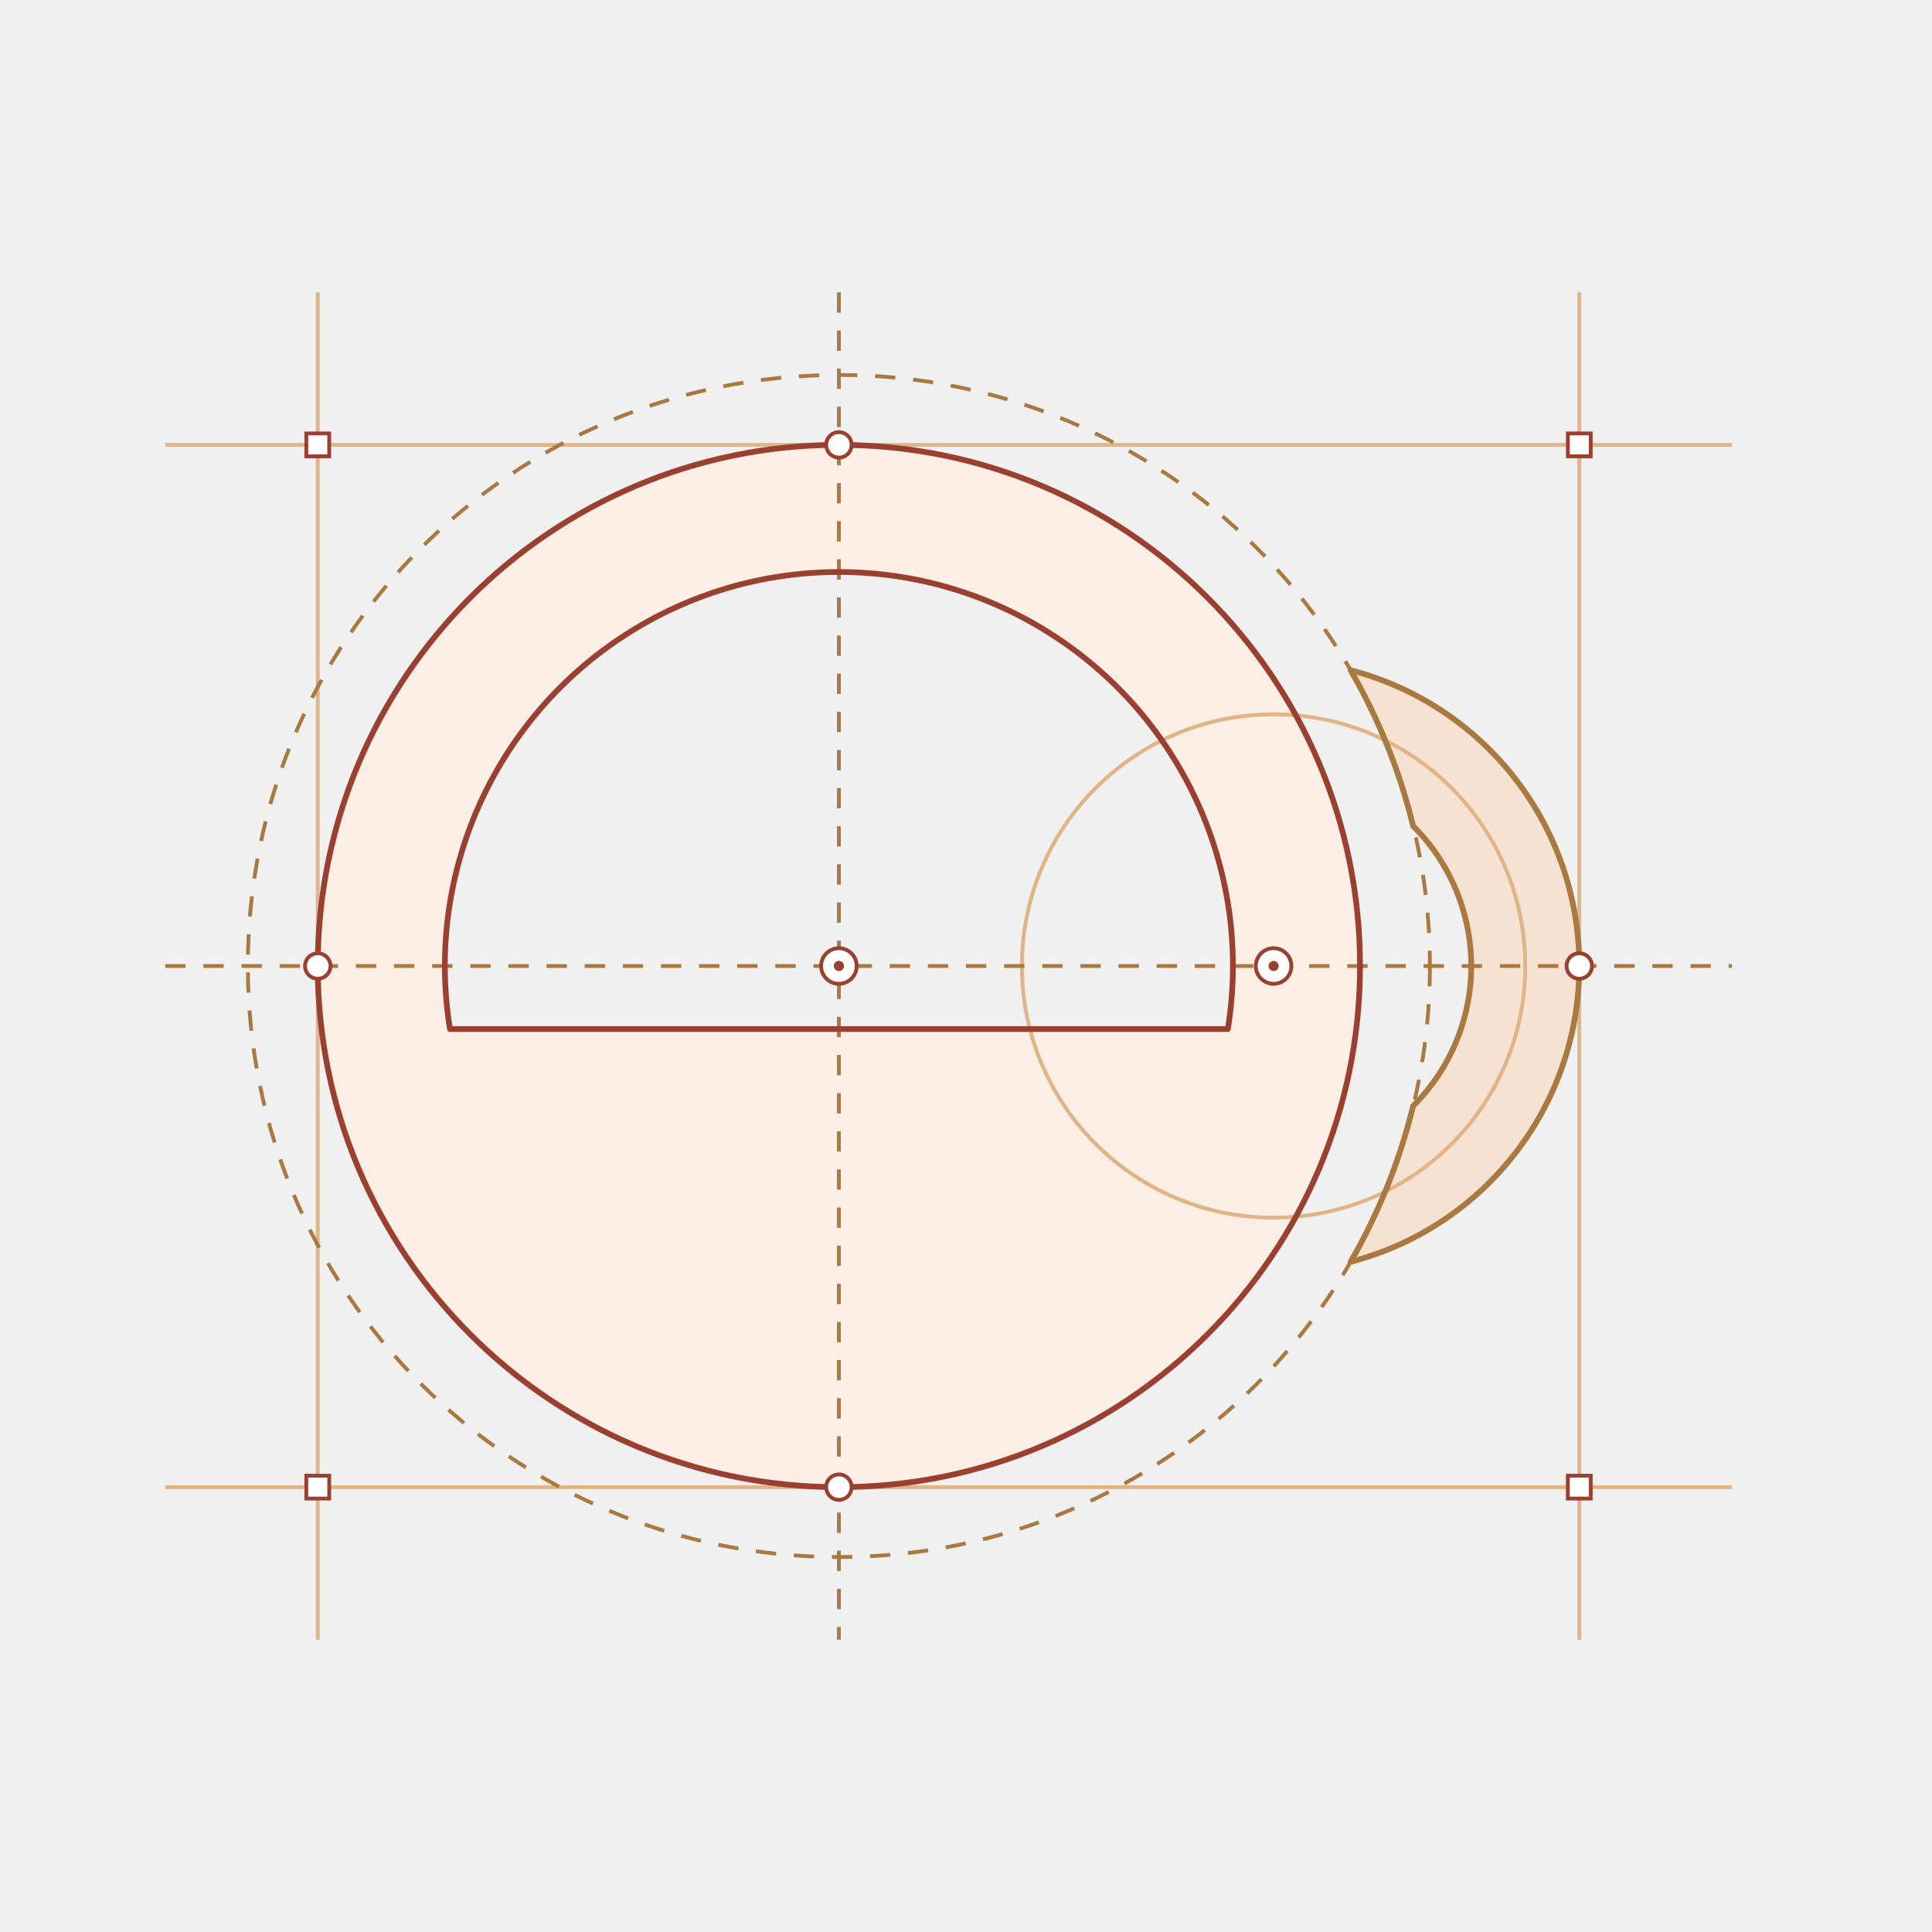
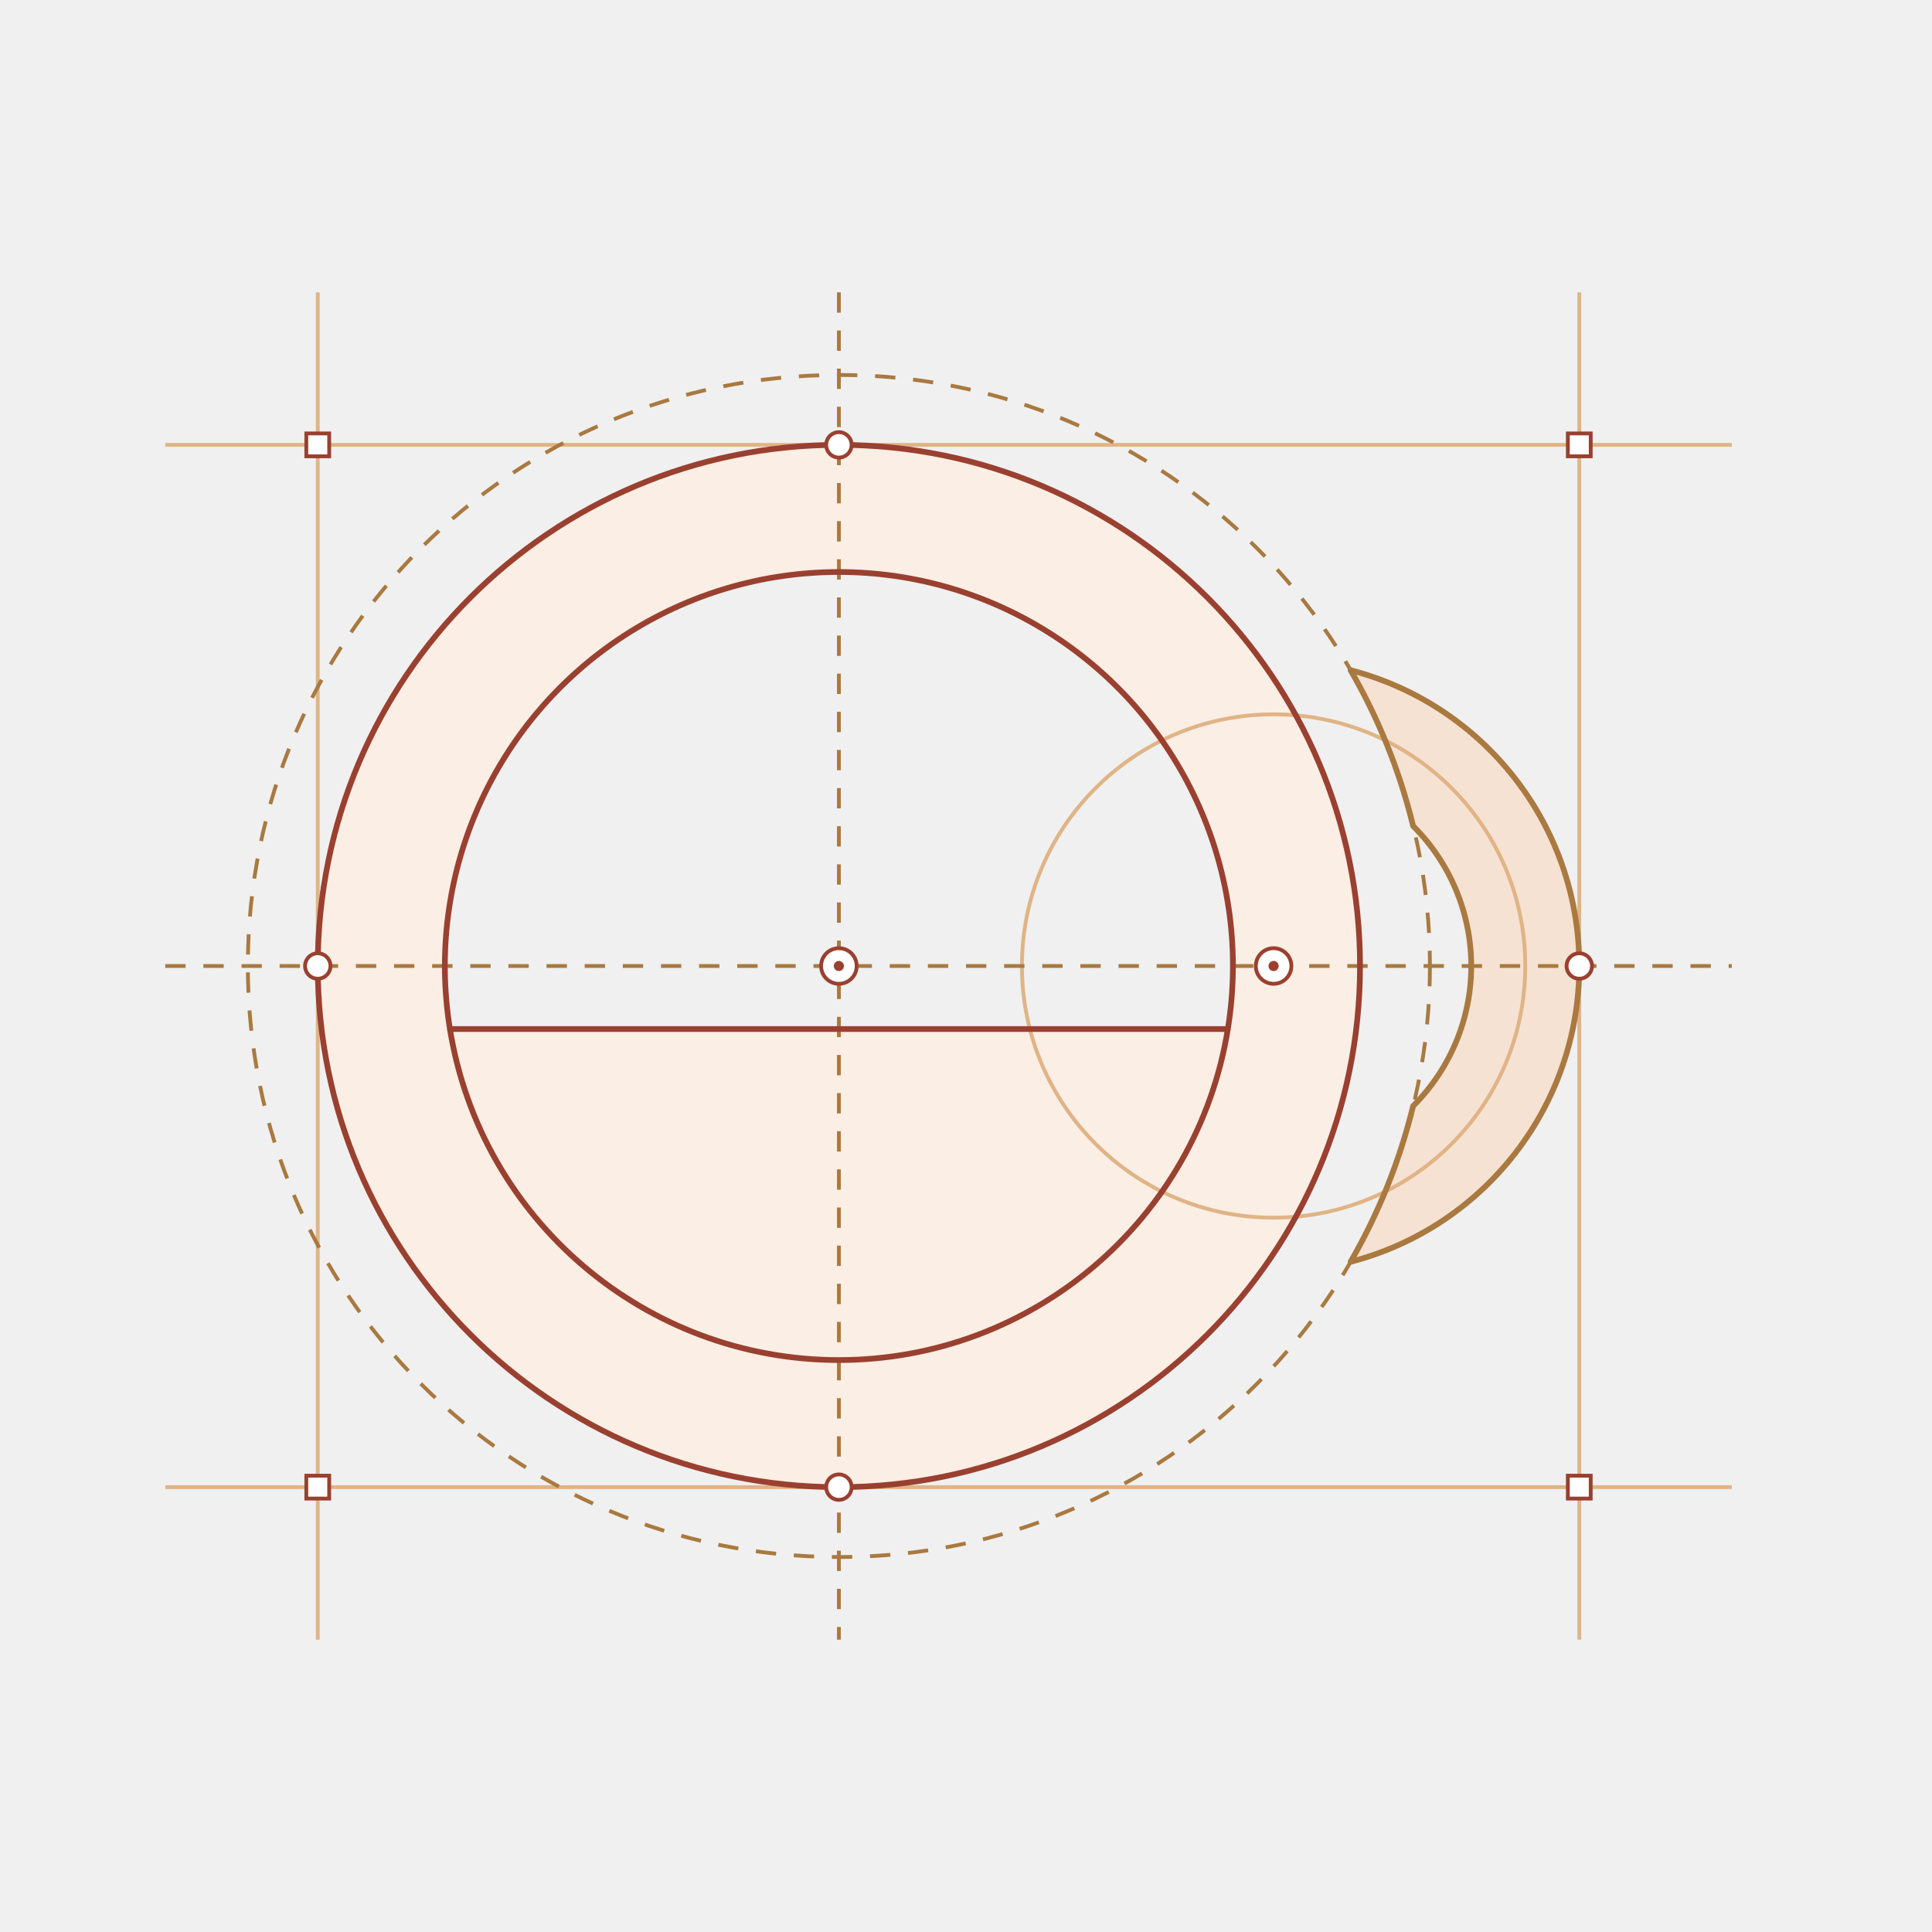
<svg xmlns="http://www.w3.org/2000/svg" viewBox="-22 -22 152 152" fill="none">
  <g stroke="none">
    <path fill="#FBEEE4" fill-rule="evenodd" d="M 3 54 A 41 41 0 1 1 85 54 A 41 41 0 1 1 3 54 Z M 13.399 58.96 A 31 31 0 1 1 74.601 58.96 Z" />
    <path fill="#F6E2D3" d="M 84.256 30.725 A 24.05 24.05 0 0 1 84.256 77.275 A 46.5 46.5 0 0 0 89.177 65.014 A 15.55 15.55 0 0 0 89.177 42.986 A 46.5 46.5 0 0 0 84.256 30.725 Z" />
  </g>
  <g stroke="#E0B486" stroke-width="0.3">
    <line x1="3" y1="1" x2="3" y2="107" />
    <line x1="102.25" y1="1" x2="102.25" y2="107" />
    <line x1="-9" y1="13" x2="114.25" y2="13" />
    <line x1="-9" y1="95" x2="114.25" y2="95" />
    <circle cx="78.2" cy="54" r="19.8" />
  </g>
  <g stroke="#A9793F" stroke-width="0.3" stroke-dasharray="1.6 1.4">
    <line x1="-9" y1="54" x2="114.25" y2="54" />
    <line x1="44" y1="1" x2="44" y2="107" />
    <circle cx="44" cy="54" r="46.5" />
  </g>
  <g fill="none" stroke-width="0.45" stroke-linejoin="round">
    <path stroke="#9A4030" fill-rule="evenodd" d="M 3 54 A 41 41 0 1 1 85 54 A 41 41 0 1 1 3 54 Z M 13.399 58.96 A 31 31 0 1 1 74.601 58.96 Z" />
+     <path stroke="#9A4030" d="M 74.601 58.96 A 31 31 0 0 1 13.399 58.96" />
    <path stroke="#A9793F" d="M 84.256 30.725 A 24.05 24.05 0 0 1 84.256 77.275 A 46.5 46.5 0 0 0 89.177 65.014 A 15.55 15.55 0 0 0 89.177 42.986 A 46.5 46.5 0 0 0 84.256 30.725 Z" />
  </g>
  <g fill="#FFFFFF" stroke="#9A4030" stroke-width="0.3">
    <rect x="2.1" y="12.1" width="1.8" height="1.8" />
    <rect x="101.35" y="12.1" width="1.8" height="1.8" />
    <rect x="2.1" y="94.1" width="1.8" height="1.8" />
    <rect x="101.35" y="94.1" width="1.8" height="1.8" />
    <circle cx="44" cy="13" r="1" />
    <circle cx="44" cy="95" r="1" />
    <circle cx="3" cy="54" r="1" />
    <circle cx="102.25" cy="54" r="1" />
    <circle cx="44" cy="54" r="1.4" />
    <circle cx="78.2" cy="54" r="1.4" />
  </g>
  <g fill="#9A4030">
    <circle cx="44" cy="54" r="0.4" />
    <circle cx="78.2" cy="54" r="0.4" />
  </g>
</svg>
